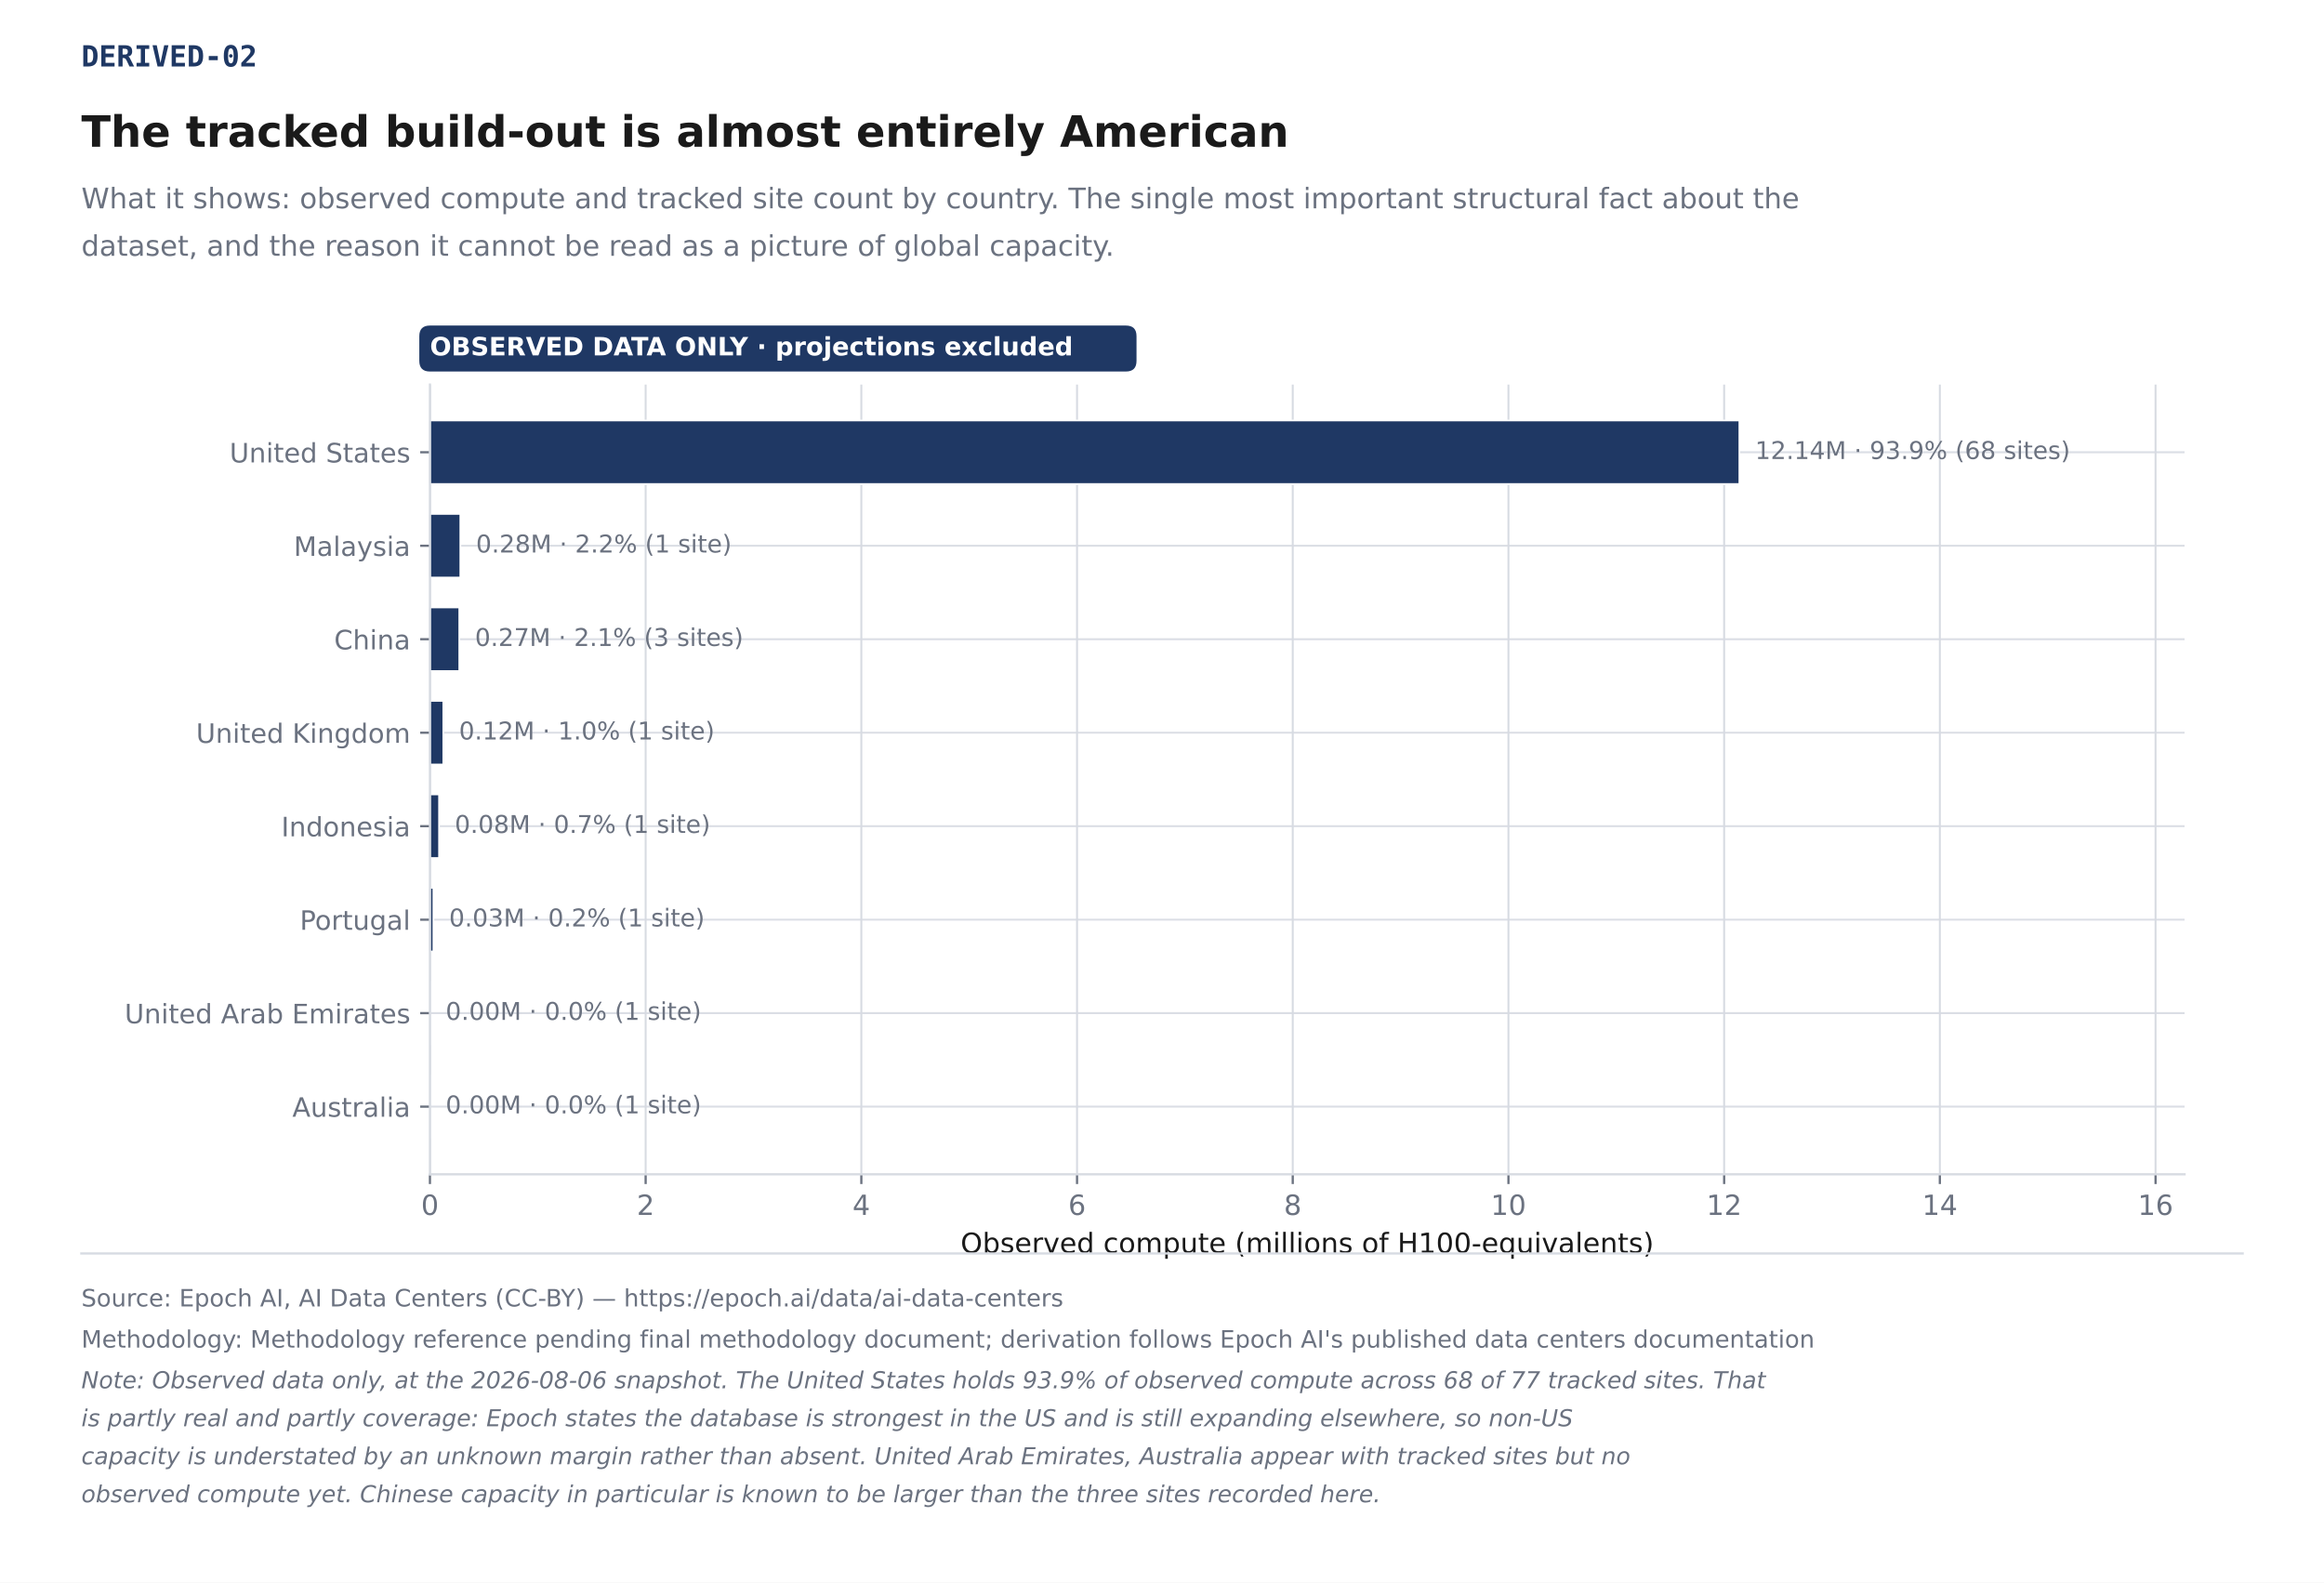
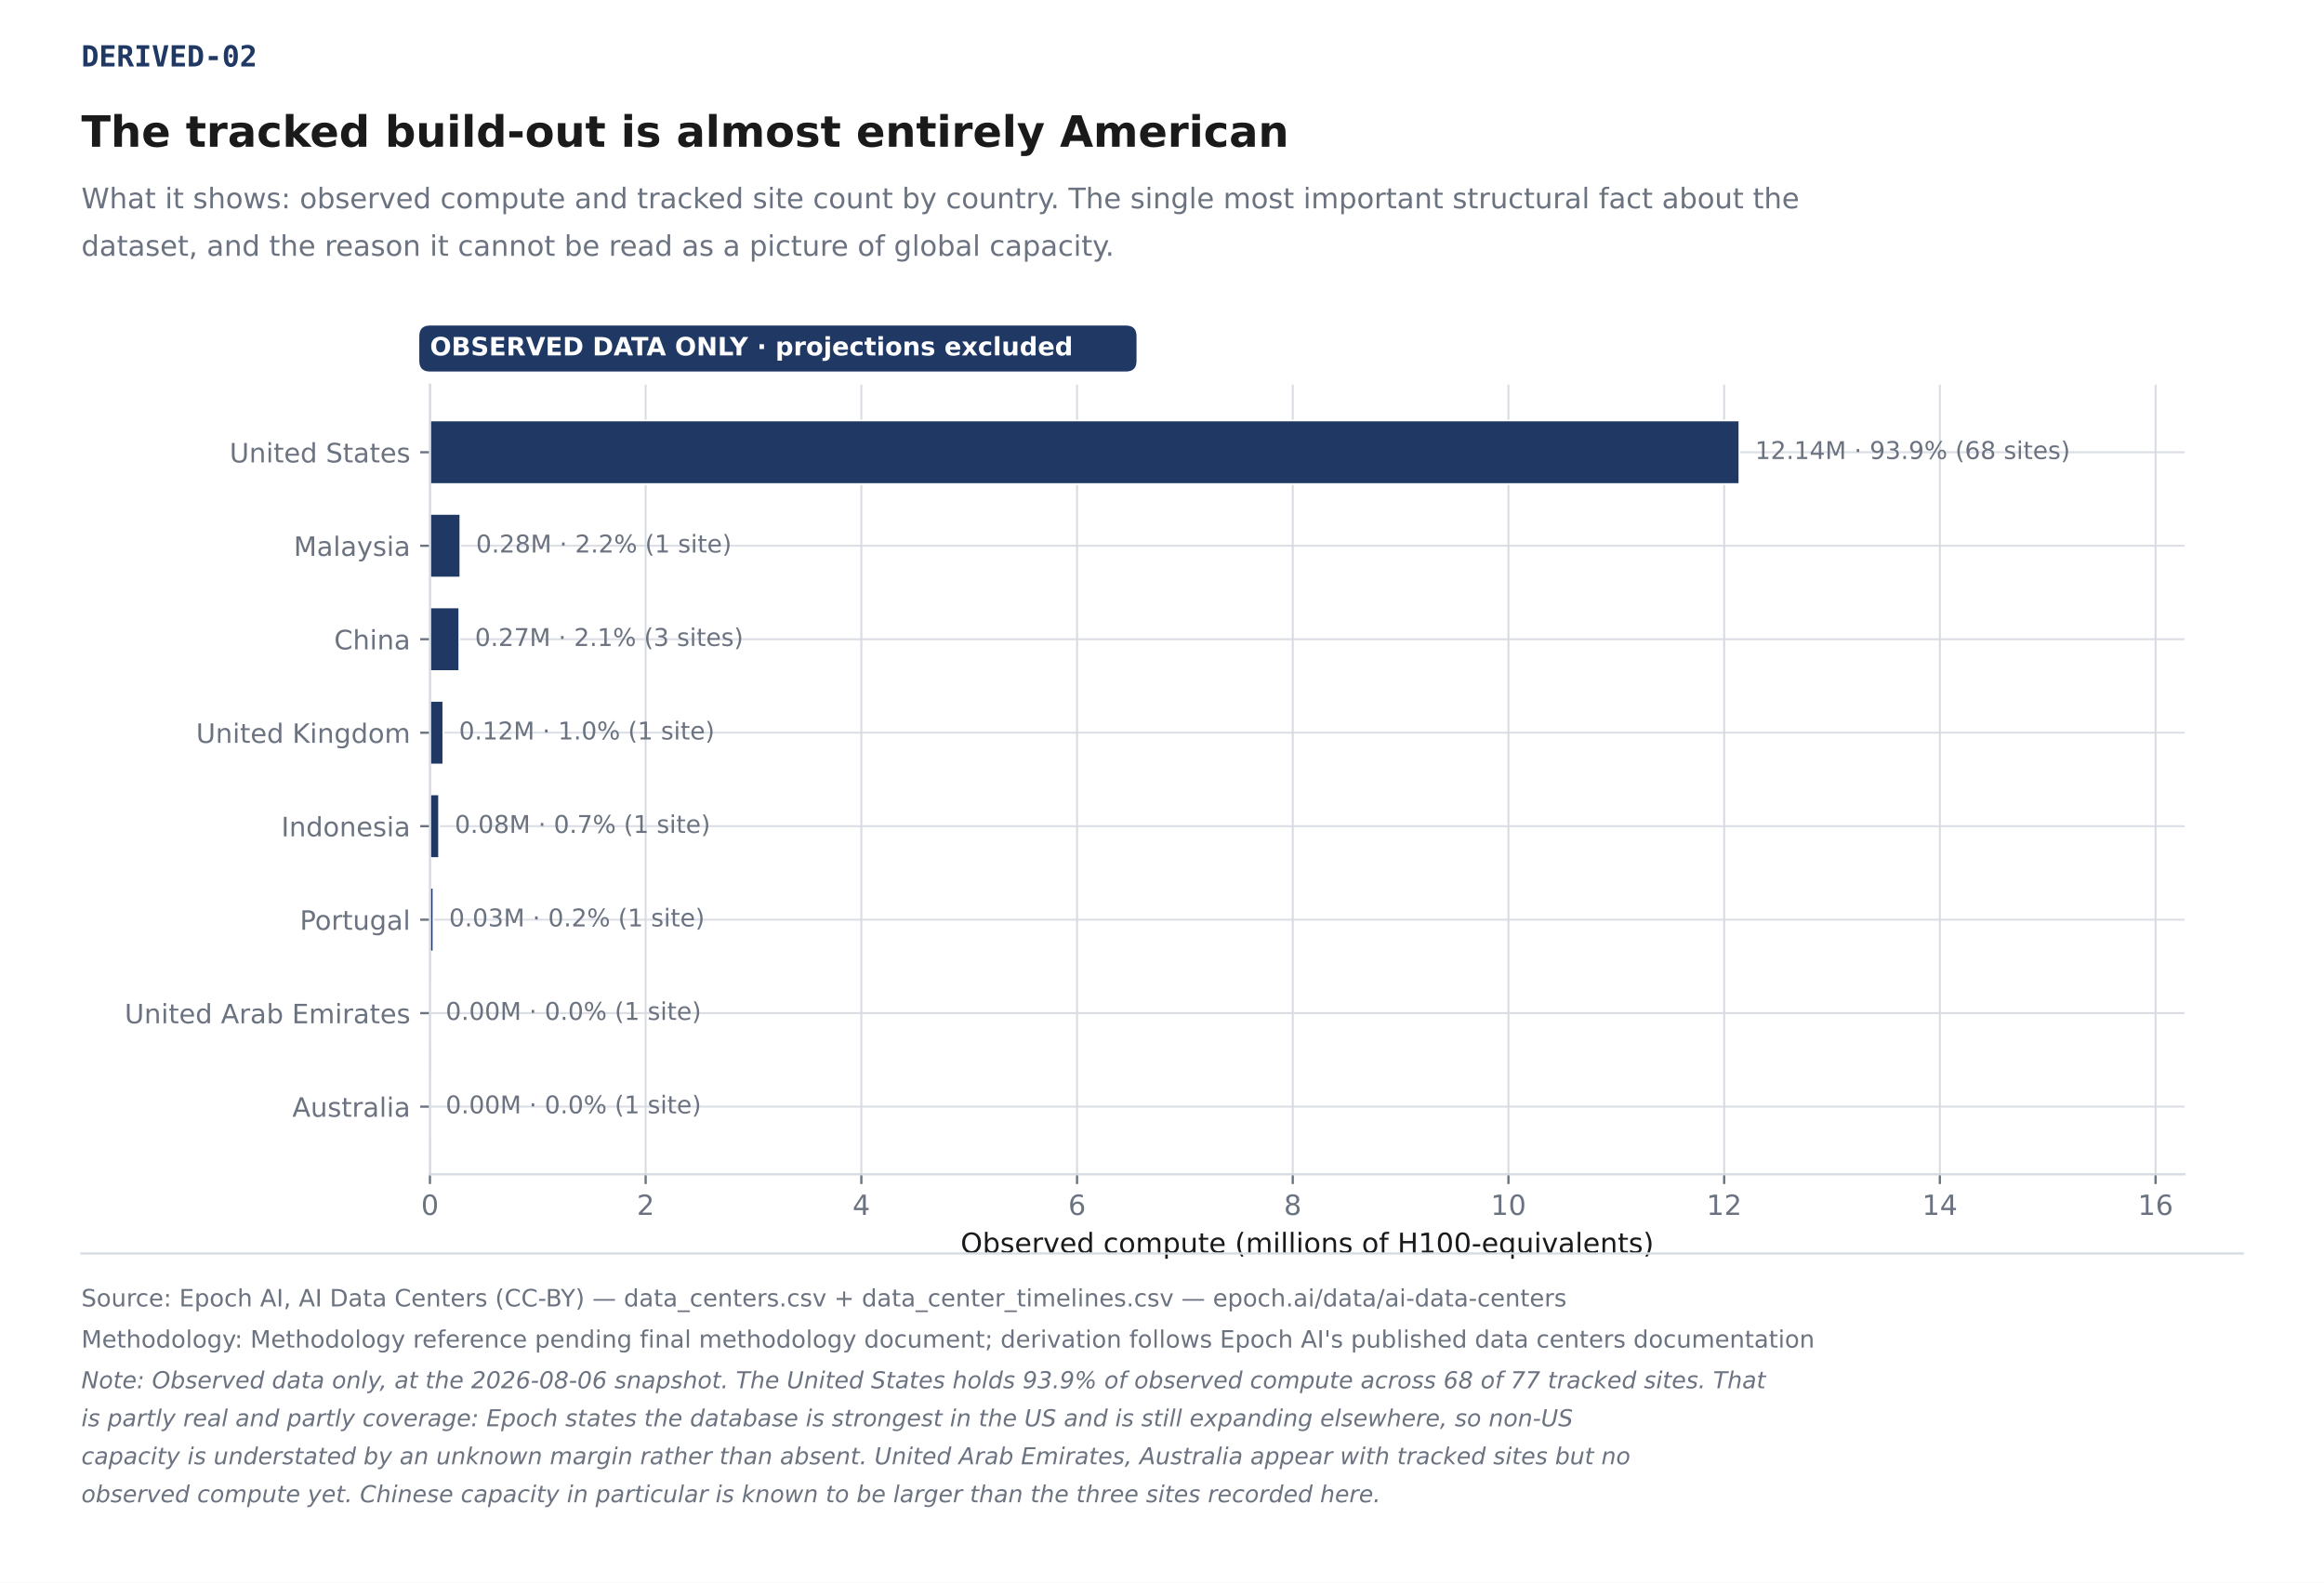
<svg xmlns="http://www.w3.org/2000/svg" xmlns:xlink="http://www.w3.org/1999/xlink" width="835.2pt" height="568.8pt" viewBox="0 0 835.2 568.8" version="1.1">
  <defs>
    <style type="text/css">*{stroke-linejoin: round; stroke-linecap: butt}</style>
  </defs>
  <g id="figure_1">
    <g id="patch_1">
      <path d="M 0 568.8  L 835.2 568.8  L 835.2 0  L 0 0  z " style="fill: #ffffff" />
    </g>
    <g id="axes_1">
      <g id="patch_2">
        <path d="M 154.512 422.05  L 785.088 422.05  L 785.088 138.218  L 154.512 138.218  z " style="fill: #ffffff" />
      </g>
      <g id="matplotlib.axis_1">
        <g id="xtick_1">
          <g id="line2d_1">
            <path d="M 154.512 422.05  L 154.512 138.218  " clip-path="url(#pe4fc865dcf)" style="fill: none; stroke: #d7dbe2; stroke-width: 0.7; stroke-linecap: square" />
          </g>
          <g id="line2d_2">
            <defs>
              <path id="ma3a00a99b0" d="M 0 0  L 0 3.5  " style="stroke: #6b7280; stroke-width: 0.8" />
            </defs>
            <g>
              <use xlink:href="#ma3a00a99b0" x="154.512" y="422.05" style="fill: #6b7280; stroke: #6b7280; stroke-width: 0.8" />
            </g>
          </g>
          <g id="text_1">
            <text style="fill: #6b7280; font: 10px 'DejaVu Sans', 'Arial', 'Helvetica', sans-serif; text-anchor: middle" x="154.512" y="436.648" transform="rotate(-0 154.512 436.648)">0</text>
          </g>
        </g>
        <g id="xtick_2">
          <g id="line2d_3">
            <path d="M 232.031 422.05  L 232.031 138.218  " clip-path="url(#pe4fc865dcf)" style="fill: none; stroke: #d7dbe2; stroke-width: 0.7; stroke-linecap: square" />
          </g>
          <g id="line2d_4">
            <g>
              <use xlink:href="#ma3a00a99b0" x="232.031" y="422.05" style="fill: #6b7280; stroke: #6b7280; stroke-width: 0.8" />
            </g>
          </g>
          <g id="text_2">
            <text style="fill: #6b7280; font: 10px 'DejaVu Sans', 'Arial', 'Helvetica', sans-serif; text-anchor: middle" x="232.031" y="436.648" transform="rotate(-0 232.0311 436.648)">2</text>
          </g>
        </g>
        <g id="xtick_3">
          <g id="line2d_5">
            <path d="M 309.55 422.05  L 309.55 138.218  " clip-path="url(#pe4fc865dcf)" style="fill: none; stroke: #d7dbe2; stroke-width: 0.7; stroke-linecap: square" />
          </g>
          <g id="line2d_6">
            <g>
              <use xlink:href="#ma3a00a99b0" x="309.55" y="422.05" style="fill: #6b7280; stroke: #6b7280; stroke-width: 0.8" />
            </g>
          </g>
          <g id="text_3">
            <text style="fill: #6b7280; font: 10px 'DejaVu Sans', 'Arial', 'Helvetica', sans-serif; text-anchor: middle" x="309.55" y="436.648" transform="rotate(-0 309.5502 436.648)">4</text>
          </g>
        </g>
        <g id="xtick_4">
          <g id="line2d_7">
            <path d="M 387.069 422.05  L 387.069 138.218  " clip-path="url(#pe4fc865dcf)" style="fill: none; stroke: #d7dbe2; stroke-width: 0.7; stroke-linecap: square" />
          </g>
          <g id="line2d_8">
            <g>
              <use xlink:href="#ma3a00a99b0" x="387.069" y="422.05" style="fill: #6b7280; stroke: #6b7280; stroke-width: 0.8" />
            </g>
          </g>
          <g id="text_4">
            <text style="fill: #6b7280; font: 10px 'DejaVu Sans', 'Arial', 'Helvetica', sans-serif; text-anchor: middle" x="387.069" y="436.648" transform="rotate(-0 387.0693 436.648)">6</text>
          </g>
        </g>
        <g id="xtick_5">
          <g id="line2d_9">
            <path d="M 464.588 422.05  L 464.588 138.218  " clip-path="url(#pe4fc865dcf)" style="fill: none; stroke: #d7dbe2; stroke-width: 0.7; stroke-linecap: square" />
          </g>
          <g id="line2d_10">
            <g>
              <use xlink:href="#ma3a00a99b0" x="464.588" y="422.05" style="fill: #6b7280; stroke: #6b7280; stroke-width: 0.8" />
            </g>
          </g>
          <g id="text_5">
            <text style="fill: #6b7280; font: 10px 'DejaVu Sans', 'Arial', 'Helvetica', sans-serif; text-anchor: middle" x="464.588" y="436.648" transform="rotate(-0 464.5884 436.648)">8</text>
          </g>
        </g>
        <g id="xtick_6">
          <g id="line2d_11">
            <path d="M 542.107 422.05  L 542.107 138.218  " clip-path="url(#pe4fc865dcf)" style="fill: none; stroke: #d7dbe2; stroke-width: 0.7; stroke-linecap: square" />
          </g>
          <g id="line2d_12">
            <g>
              <use xlink:href="#ma3a00a99b0" x="542.107" y="422.05" style="fill: #6b7280; stroke: #6b7280; stroke-width: 0.8" />
            </g>
          </g>
          <g id="text_6">
            <text style="fill: #6b7280; font: 10px 'DejaVu Sans', 'Arial', 'Helvetica', sans-serif; text-anchor: middle" x="542.107" y="436.648" transform="rotate(-0 542.1075 436.648)">10</text>
          </g>
        </g>
        <g id="xtick_7">
          <g id="line2d_13">
            <path d="M 619.627 422.05  L 619.627 138.218  " clip-path="url(#pe4fc865dcf)" style="fill: none; stroke: #d7dbe2; stroke-width: 0.7; stroke-linecap: square" />
          </g>
          <g id="line2d_14">
            <g>
              <use xlink:href="#ma3a00a99b0" x="619.627" y="422.05" style="fill: #6b7280; stroke: #6b7280; stroke-width: 0.8" />
            </g>
          </g>
          <g id="text_7">
            <text style="fill: #6b7280; font: 10px 'DejaVu Sans', 'Arial', 'Helvetica', sans-serif; text-anchor: middle" x="619.627" y="436.648" transform="rotate(-0 619.6265 436.648)">12</text>
          </g>
        </g>
        <g id="xtick_8">
          <g id="line2d_15">
            <path d="M 697.146 422.05  L 697.146 138.218  " clip-path="url(#pe4fc865dcf)" style="fill: none; stroke: #d7dbe2; stroke-width: 0.7; stroke-linecap: square" />
          </g>
          <g id="line2d_16">
            <g>
              <use xlink:href="#ma3a00a99b0" x="697.146" y="422.05" style="fill: #6b7280; stroke: #6b7280; stroke-width: 0.8" />
            </g>
          </g>
          <g id="text_8">
            <text style="fill: #6b7280; font: 10px 'DejaVu Sans', 'Arial', 'Helvetica', sans-serif; text-anchor: middle" x="697.146" y="436.648" transform="rotate(-0 697.1456 436.648)">14</text>
          </g>
        </g>
        <g id="xtick_9">
          <g id="line2d_17">
            <path d="M 774.665 422.05  L 774.665 138.218  " clip-path="url(#pe4fc865dcf)" style="fill: none; stroke: #d7dbe2; stroke-width: 0.7; stroke-linecap: square" />
          </g>
          <g id="line2d_18">
            <g>
              <use xlink:href="#ma3a00a99b0" x="774.665" y="422.05" style="fill: #6b7280; stroke: #6b7280; stroke-width: 0.8" />
            </g>
          </g>
          <g id="text_9">
            <text style="fill: #6b7280; font: 10px 'DejaVu Sans', 'Arial', 'Helvetica', sans-serif; text-anchor: middle" x="774.665" y="436.648" transform="rotate(-0 774.6647 436.648)">16</text>
          </g>
        </g>
        <g id="text_10">
          <text style="fill: #1a1a1a; font: 10px 'DejaVu Sans', 'Arial', 'Helvetica', sans-serif; text-anchor: middle" x="469.8" y="450.326" transform="rotate(-0 469.8 450.3262)">Observed compute (millions of H100-equivalents)</text>
        </g>
      </g>
      <g id="matplotlib.axis_2">
        <g id="ytick_1">
          <g id="line2d_19">
            <path d="M 154.512 162.543  L 785.088 162.543  " clip-path="url(#pe4fc865dcf)" style="fill: none; stroke: #d7dbe2; stroke-opacity: 0.9; stroke-width: 0.7; stroke-linecap: square" />
          </g>
          <g id="line2d_20">
            <defs>
              <path id="mdfe75e7a28" d="M 0 0  L -3.5 0  " style="stroke: #6b7280; stroke-width: 0.8" />
            </defs>
            <g>
              <use xlink:href="#mdfe75e7a28" x="154.512" y="162.543" style="fill: #6b7280; stroke: #6b7280; stroke-width: 0.8" />
            </g>
          </g>
          <g id="text_11">
            <text style="fill: #6b7280; font: 9.6px 'DejaVu Sans', 'Arial', 'Helvetica', sans-serif; text-anchor: end" x="147.512" y="166.19" transform="rotate(-0 147.512 166.1902)">United States</text>
          </g>
        </g>
        <g id="ytick_2">
          <g id="line2d_21">
            <path d="M 154.512 196.14  L 785.088 196.14  " clip-path="url(#pe4fc865dcf)" style="fill: none; stroke: #d7dbe2; stroke-opacity: 0.9; stroke-width: 0.7; stroke-linecap: square" />
          </g>
          <g id="line2d_22">
            <g>
              <use xlink:href="#mdfe75e7a28" x="154.512" y="196.14" style="fill: #6b7280; stroke: #6b7280; stroke-width: 0.8" />
            </g>
          </g>
          <g id="text_12">
            <text style="fill: #6b7280; font: 9.6px 'DejaVu Sans', 'Arial', 'Helvetica', sans-serif; text-anchor: end" x="147.512" y="199.788" transform="rotate(-0 147.512 199.7876)">Malaysia</text>
          </g>
        </g>
        <g id="ytick_3">
          <g id="line2d_23">
            <path d="M 154.512 229.738  L 785.088 229.738  " clip-path="url(#pe4fc865dcf)" style="fill: none; stroke: #d7dbe2; stroke-opacity: 0.9; stroke-width: 0.7; stroke-linecap: square" />
          </g>
          <g id="line2d_24">
            <g>
              <use xlink:href="#mdfe75e7a28" x="154.512" y="229.738" style="fill: #6b7280; stroke: #6b7280; stroke-width: 0.8" />
            </g>
          </g>
          <g id="text_13">
            <text style="fill: #6b7280; font: 9.6px 'DejaVu Sans', 'Arial', 'Helvetica', sans-serif; text-anchor: end" x="147.512" y="233.385" transform="rotate(-0 147.512 233.3851)">China</text>
          </g>
        </g>
        <g id="ytick_4">
          <g id="line2d_25">
            <path d="M 154.512 263.335  L 785.088 263.335  " clip-path="url(#pe4fc865dcf)" style="fill: none; stroke: #d7dbe2; stroke-opacity: 0.9; stroke-width: 0.7; stroke-linecap: square" />
          </g>
          <g id="line2d_26">
            <g>
              <use xlink:href="#mdfe75e7a28" x="154.512" y="263.335" style="fill: #6b7280; stroke: #6b7280; stroke-width: 0.8" />
            </g>
          </g>
          <g id="text_14">
            <text style="fill: #6b7280; font: 9.6px 'DejaVu Sans', 'Arial', 'Helvetica', sans-serif; text-anchor: end" x="147.512" y="266.983" transform="rotate(-0 147.512 266.9825)">United Kingdom</text>
          </g>
        </g>
        <g id="ytick_5">
          <g id="line2d_27">
            <path d="M 154.512 296.933  L 785.088 296.933  " clip-path="url(#pe4fc865dcf)" style="fill: none; stroke: #d7dbe2; stroke-opacity: 0.9; stroke-width: 0.7; stroke-linecap: square" />
          </g>
          <g id="line2d_28">
            <g>
              <use xlink:href="#mdfe75e7a28" x="154.512" y="296.933" style="fill: #6b7280; stroke: #6b7280; stroke-width: 0.8" />
            </g>
          </g>
          <g id="text_15">
            <text style="fill: #6b7280; font: 9.6px 'DejaVu Sans', 'Arial', 'Helvetica', sans-serif; text-anchor: end" x="147.512" y="300.58" transform="rotate(-0 147.512 300.58)">Indonesia</text>
          </g>
        </g>
        <g id="ytick_6">
          <g id="line2d_29">
            <path d="M 154.512 330.53  L 785.088 330.53  " clip-path="url(#pe4fc865dcf)" style="fill: none; stroke: #d7dbe2; stroke-opacity: 0.9; stroke-width: 0.7; stroke-linecap: square" />
          </g>
          <g id="line2d_30">
            <g>
              <use xlink:href="#mdfe75e7a28" x="154.512" y="330.53" style="fill: #6b7280; stroke: #6b7280; stroke-width: 0.8" />
            </g>
          </g>
          <g id="text_16">
            <text style="fill: #6b7280; font: 9.6px 'DejaVu Sans', 'Arial', 'Helvetica', sans-serif; text-anchor: end" x="147.512" y="334.177" transform="rotate(-0 147.512 334.1774)">Portugal</text>
          </g>
        </g>
        <g id="ytick_7">
          <g id="line2d_31">
            <path d="M 154.512 364.128  L 785.088 364.128  " clip-path="url(#pe4fc865dcf)" style="fill: none; stroke: #d7dbe2; stroke-opacity: 0.9; stroke-width: 0.7; stroke-linecap: square" />
          </g>
          <g id="line2d_32">
            <g>
              <use xlink:href="#mdfe75e7a28" x="154.512" y="364.128" style="fill: #6b7280; stroke: #6b7280; stroke-width: 0.8" />
            </g>
          </g>
          <g id="text_17">
            <text style="fill: #6b7280; font: 9.6px 'DejaVu Sans', 'Arial', 'Helvetica', sans-serif; text-anchor: end" x="147.512" y="367.775" transform="rotate(-0 147.512 367.7749)">United Arab Emirates</text>
          </g>
        </g>
        <g id="ytick_8">
          <g id="line2d_33">
            <path d="M 154.512 397.725  L 785.088 397.725  " clip-path="url(#pe4fc865dcf)" style="fill: none; stroke: #d7dbe2; stroke-opacity: 0.9; stroke-width: 0.7; stroke-linecap: square" />
          </g>
          <g id="line2d_34">
            <g>
              <use xlink:href="#mdfe75e7a28" x="154.512" y="397.725" style="fill: #6b7280; stroke: #6b7280; stroke-width: 0.8" />
            </g>
          </g>
          <g id="text_18">
            <text style="fill: #6b7280; font: 9.6px 'DejaVu Sans', 'Arial', 'Helvetica', sans-serif; text-anchor: end" x="147.512" y="401.372" transform="rotate(-0 147.512 401.3723)">Australia</text>
          </g>
        </g>
      </g>
      <g id="patch_3">
        <path d="M 154.512 173.966  L 625.091 173.966  L 625.091 151.12  L 154.512 151.12  z " clip-path="url(#pe4fc865dcf)" style="fill: #1f3864; stroke: #ffffff; stroke-width: 0.6; stroke-linejoin: miter" />
      </g>
      <g id="patch_4">
        <path d="M 154.512 207.564  L 165.429 207.564  L 165.429 184.717  L 154.512 184.717  z " clip-path="url(#pe4fc865dcf)" style="fill: #1f3864; stroke: #ffffff; stroke-width: 0.6; stroke-linejoin: miter" />
      </g>
      <g id="patch_5">
        <path d="M 154.512 241.161  L 165.051 241.161  L 165.051 218.315  L 154.512 218.315  z " clip-path="url(#pe4fc865dcf)" style="fill: #1f3864; stroke: #ffffff; stroke-width: 0.6; stroke-linejoin: miter" />
      </g>
      <g id="patch_6">
        <path d="M 154.512 274.758  L 159.31 274.758  L 159.31 251.912  L 154.512 251.912  z " clip-path="url(#pe4fc865dcf)" style="fill: #1f3864; stroke: #ffffff; stroke-width: 0.6; stroke-linejoin: miter" />
      </g>
      <g id="patch_7">
        <path d="M 154.512 308.356  L 157.783 308.356  L 157.783 285.51  L 154.512 285.51  z " clip-path="url(#pe4fc865dcf)" style="fill: #1f3864; stroke: #ffffff; stroke-width: 0.6; stroke-linejoin: miter" />
      </g>
      <g id="patch_8">
        <path d="M 154.512 341.953  L 155.746 341.953  L 155.746 319.107  L 154.512 319.107  z " clip-path="url(#pe4fc865dcf)" style="fill: #1f3864; stroke: #ffffff; stroke-width: 0.6; stroke-linejoin: miter" />
      </g>
      <g id="patch_9">
        <path d="M 154.512 375.551  L 154.512 375.551  L 154.512 352.704  L 154.512 352.704  z " clip-path="url(#pe4fc865dcf)" style="fill: #1f3864; stroke: #ffffff; stroke-width: 0.6; stroke-linejoin: miter" />
      </g>
      <g id="patch_10">
        <path d="M 154.512 409.148  L 154.512 409.148  L 154.512 386.302  L 154.512 386.302  z " clip-path="url(#pe4fc865dcf)" style="fill: #1f3864; stroke: #ffffff; stroke-width: 0.6; stroke-linejoin: miter" />
      </g>
      <g id="patch_11">
        <path d="M 154.512 422.05  L 154.512 138.218  " style="fill: none; stroke: #d7dbe2; stroke-width: 0.8; stroke-linejoin: miter; stroke-linecap: square" />
      </g>
      <g id="patch_12">
        <path d="M 154.512 422.05  L 785.088 422.05  " style="fill: none; stroke: #d7dbe2; stroke-width: 0.8; stroke-linejoin: miter; stroke-linecap: square" />
      </g>
      <g id="text_19">
        <text style="fill: #6b7280; font: 8.8px 'DejaVu Sans', 'Arial', 'Helvetica', sans-serif; text-anchor: start" x="630.738" y="164.971" transform="rotate(-0 630.7381 164.9712)">12.14M  ·  93.9%  (68 sites)</text>
      </g>
      <g id="text_20">
        <text style="fill: #6b7280; font: 8.8px 'DejaVu Sans', 'Arial', 'Helvetica', sans-serif; text-anchor: start" x="171.076" y="198.569" transform="rotate(-0 171.0764 198.5686)">0.28M  ·  2.2%  (1 site)</text>
      </g>
      <g id="text_21">
        <text style="fill: #6b7280; font: 8.8px 'DejaVu Sans', 'Arial', 'Helvetica', sans-serif; text-anchor: start" x="170.698" y="232.166" transform="rotate(-0 170.6979 232.1661)">0.27M  ·  2.1%  (3 sites)</text>
      </g>
      <g id="text_22">
        <text style="fill: #6b7280; font: 8.8px 'DejaVu Sans', 'Arial', 'Helvetica', sans-serif; text-anchor: start" x="164.957" y="265.764" transform="rotate(-0 164.9574 265.7635)">0.12M  ·  1.0%  (1 site)</text>
      </g>
      <g id="text_23">
        <text style="fill: #6b7280; font: 8.8px 'DejaVu Sans', 'Arial', 'Helvetica', sans-serif; text-anchor: start" x="163.43" y="299.361" transform="rotate(-0 163.4297 299.361)">0.08M  ·  0.7%  (1 site)</text>
      </g>
      <g id="text_24">
        <text style="fill: #6b7280; font: 8.8px 'DejaVu Sans', 'Arial', 'Helvetica', sans-serif; text-anchor: start" x="161.393" y="332.958" transform="rotate(-0 161.3928 332.9584)">0.03M  ·  0.2%  (1 site)</text>
      </g>
      <g id="text_25">
        <text style="fill: #6b7280; font: 8.8px 'DejaVu Sans', 'Arial', 'Helvetica', sans-serif; text-anchor: start" x="160.159" y="366.556" transform="rotate(-0 160.1589 366.5559)">0.00M  ·  0.0%  (1 site)</text>
      </g>
      <g id="text_26">
        <text style="fill: #6b7280; font: 8.8px 'DejaVu Sans', 'Arial', 'Helvetica', sans-serif; text-anchor: start" x="160.159" y="400.153" transform="rotate(-0 160.1589 400.1533)">0.00M  ·  0.0%  (1 site)</text>
      </g>
      <g id="text_27">
        <g id="patch_13">
          <path d="M 154.512 133.525  L 404.621 133.525  Q 408.443 133.525 408.443 129.703  L 408.443 120.825  Q 408.443 117.003 404.621 117.003  L 154.512 117.003  Q 150.69 117.003 150.69 120.825  L 150.69 129.703  Q 150.69 133.525 154.512 133.525  z " style="fill: #1f3864" />
        </g>
        <text style="fill: #ffffff; font: 700 9.1px 'DejaVu Sans', 'Arial', 'Helvetica', sans-serif; text-anchor: start" x="154.512" y="127.74" transform="rotate(-0 154.512 127.7399)">  OBSERVED DATA ONLY  ·  projections excluded  </text>
      </g>
    </g>
    <g id="line2d_35">
      <path d="M 29.232 450.49  L 805.968 450.49  " style="fill: none; stroke: #d7dbe2; stroke-width: 0.8; stroke-linecap: square" />
    </g>
    <g id="text_28">
      <text style="fill: #1f3864; font: 700 10.5px 'DejaVu Sans Mono', 'Bitstream Vera Sans Mono', 'Computer Modern Typewriter', 'Andale Mono', 'Nimbus Mono L', 'Courier New', 'Courier', 'Fixed', 'Terminal', monospace; text-anchor: start" x="29.232" y="23.905" transform="rotate(-0 29.232 23.90476)">DERIVED-02</text>
    </g>
    <g id="text_29">
      <text style="fill: #1a1a1a; font: 700 15.5px 'DejaVu Sans', 'Arial', 'Helvetica', sans-serif; text-anchor: start" x="29.232" y="52.731" transform="rotate(-0 29.232 52.73118)">The tracked build-out is almost entirely American</text>
    </g>
    <g id="text_30">
      <text style="fill: #6b7280; font: 10.2px 'DejaVu Sans', 'Arial', 'Helvetica', sans-serif; text-anchor: start" x="29.232" y="74.869" transform="rotate(-0 29.232 74.86881)">What it shows: observed compute and tracked site count by country. The single most important structural fact about the</text>
    </g>
    <g id="text_31">
      <text style="fill: #6b7280; font: 10.2px 'DejaVu Sans', 'Arial', 'Helvetica', sans-serif; text-anchor: start" x="29.232" y="91.933" transform="rotate(-0 29.232 91.93281)">dataset, and the reason it cannot be read as a picture of global capacity.</text>
    </g>
    <g id="text_32">
-       <text style="fill: #6b7280; font: 8.6px 'DejaVu Sans', 'Arial', 'Helvetica', sans-serif; text-anchor: start" x="29.232" y="469.538" transform="rotate(-0 29.232 469.5379)">Source: Epoch AI, AI Data Centers (CC-BY) — https://epoch.ai/data/ai-data-centers</text>
+       <text style="fill: #6b7280; font: 8.6px 'DejaVu Sans', 'Arial', 'Helvetica', sans-serif; text-anchor: start" x="29.232" y="469.538" transform="rotate(-0 29.232 469.5379)">Source: Epoch AI, AI Data Centers (CC-BY) — data_centers.csv + data_center_timelines.csv — epoch.ai/data/ai-data-centers</text>
    </g>
    <g id="text_33">
      <text style="fill: #6b7280; font: 8.6px 'DejaVu Sans', 'Arial', 'Helvetica', sans-serif; text-anchor: start" x="29.232" y="484.327" transform="rotate(-0 29.232 484.3267)">Methodology: Methodology reference pending final methodology document; derivation follows Epoch AI's published data centers documentation</text>
    </g>
    <g id="text_34">
      <text style="fill: #6b7280; font: italic 8.4px 'DejaVu Sans', 'Arial', 'Helvetica', sans-serif; text-anchor: start" x="29.232" y="498.963" transform="rotate(-0 29.232 498.9635)">Note: Observed data only, at the 2026-08-06 snapshot. The United States holds 93.9% of observed compute across 68 of 77 tracked sites. That</text>
    </g>
    <g id="text_35">
      <text style="fill: #6b7280; font: italic 8.4px 'DejaVu Sans', 'Arial', 'Helvetica', sans-serif; text-anchor: start" x="29.232" y="512.615" transform="rotate(-0 29.232 512.6147)">      is partly real and partly coverage: Epoch states the database is strongest in the US and is still expanding elsewhere, so non-US</text>
    </g>
    <g id="text_36">
      <text style="fill: #6b7280; font: italic 8.4px 'DejaVu Sans', 'Arial', 'Helvetica', sans-serif; text-anchor: start" x="29.232" y="526.266" transform="rotate(-0 29.232 526.2659)">      capacity is understated by an unknown margin rather than absent. United Arab Emirates, Australia appear with tracked sites but no</text>
    </g>
    <g id="text_37">
      <text style="fill: #6b7280; font: italic 8.4px 'DejaVu Sans', 'Arial', 'Helvetica', sans-serif; text-anchor: start" x="29.232" y="539.917" transform="rotate(-0 29.232 539.9171)">      observed compute yet. Chinese capacity in particular is known to be larger than the three sites recorded here.</text>
    </g>
  </g>
  <defs>
    <clipPath id="pe4fc865dcf">
      <rect x="154.512" y="138.218" width="630.576" height="283.831" />
    </clipPath>
  </defs>
</svg>
